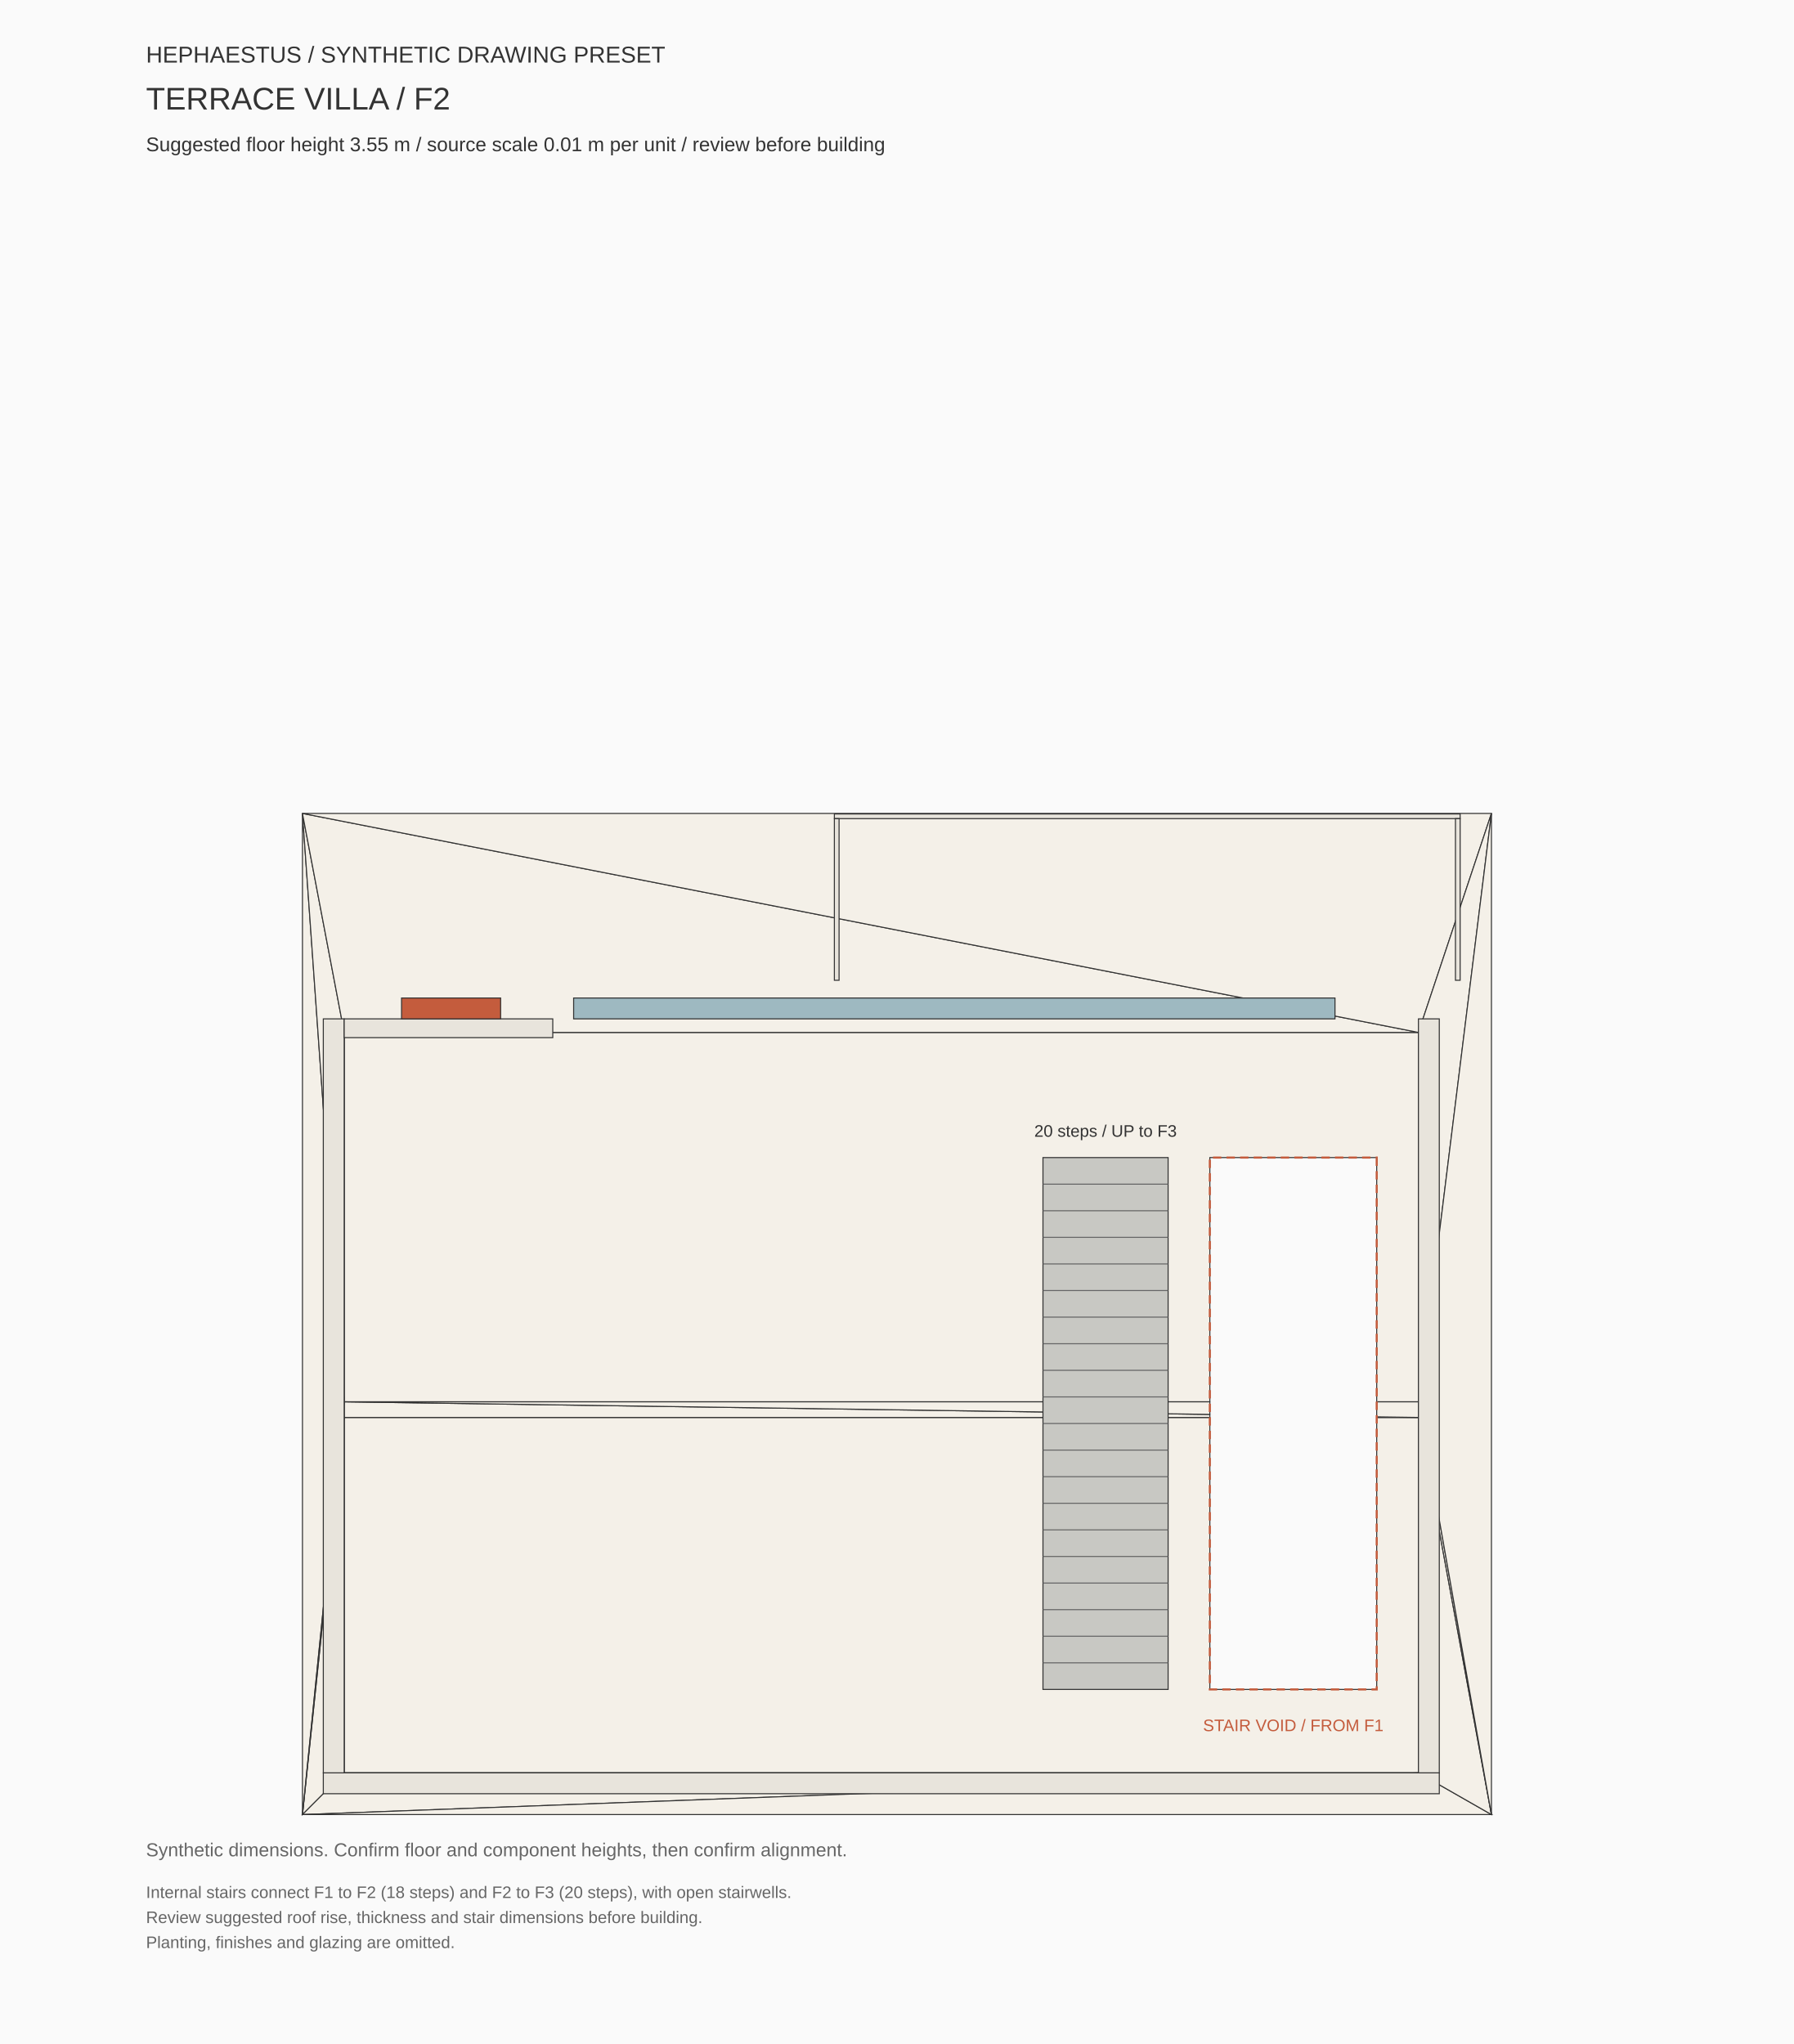
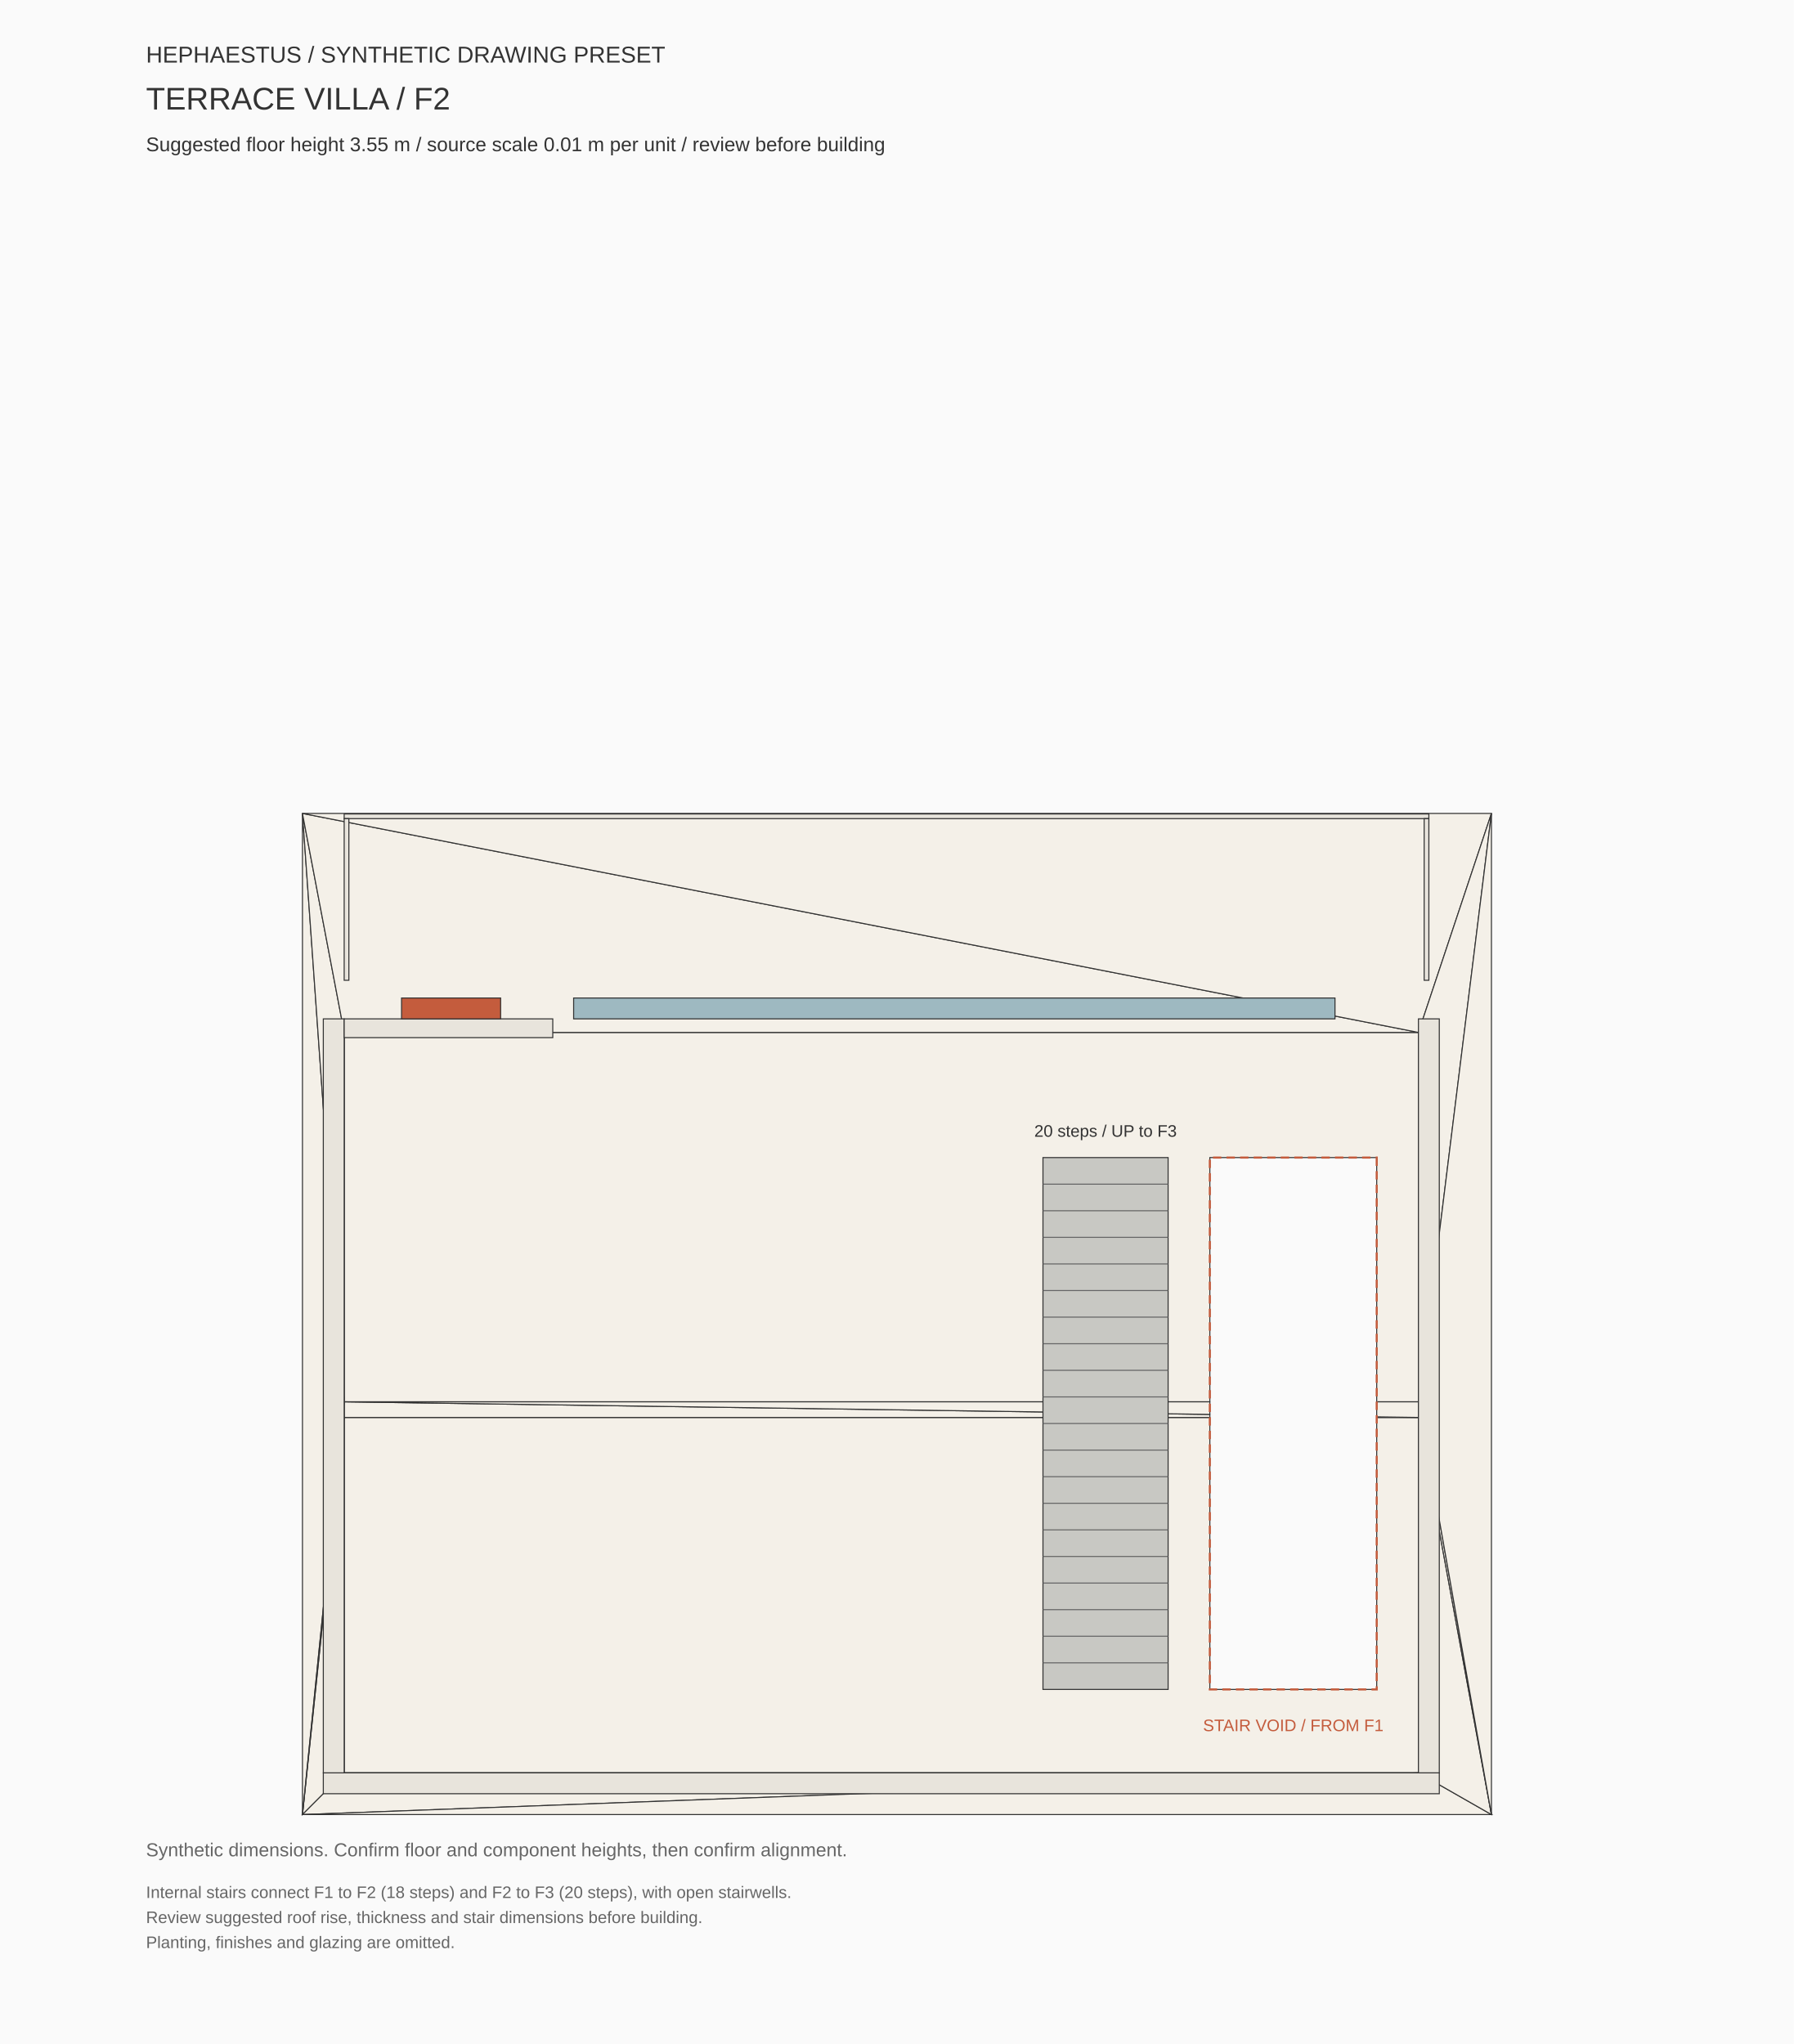
<svg xmlns="http://www.w3.org/2000/svg" width="1720" height="1960" viewBox="0 0 1720 1960">
  <rect width="1720" height="1960" fill="#fafafa" />
  <text x="140" y="60" fill="#333" font-family="Arial, sans-serif" font-size="22">HEPHAESTUS / SYNTHETIC DRAWING PRESET</text>
  <text x="140" y="105" fill="#333" font-family="Arial, sans-serif" font-size="30">TERRACE VILLA / F2</text>
  <text x="140" y="145" fill="#333" font-family="Arial, sans-serif" font-size="19">Suggested floor height 3.55 m / source scale 0.01 m per unit / review before building</text>
  <g id="Floor-2" class="Floorplan">
    <g id="F2-front-facade-1" class="Wall Front_facade">
      <polygon points="310.000,957.000 1380.000,957.000 1380.000,977.000 310.000,977.000" fill="#e8e4dc" stroke="#333" stroke-width="1" />
    </g>
    <g id="F2-interior-partition-2" class="Wall Interior_partition">
      <polygon points="330.000,1344.200 330.000,1359.200 980.000,1359.200 980.000,1344.200" fill="#e8e4dc" stroke="#333" stroke-width="1" />
      <polygon points="1360.000,1359.200 1360.000,1344.200 1320.000,1344.200 1320.000,1359.200" fill="#e8e4dc" stroke="#333" stroke-width="1" />
    </g>
    <g id="F2-interior-door-3" class="Door Interior_door">
      <polygon points="793.500,1359.200 883.500,1359.200 883.500,1344.200 793.500,1344.200" fill="#c45c3d" stroke="#333" stroke-width="1" />
    </g>
    <g id="F2-rear-room-4" class="Space Rear_room">
      <polygon points="330.000,1359.200 330.000,1700.000 1360.000,1700.000 1360.000,1359.200 1320.000,1359.200 1320.000,1620.000 1160.000,1620.000 1160.000,1359.200" fill="#f4f0e8" stroke="#333" stroke-width="1" />
    </g>
    <g id="F2-living-room-5" class="Space Living_room">
      <polygon points="1360.000,1344.200 1360.000,990.000 330.000,990.000 330.000,1344.200 1160.000,1344.200 1160.000,1110.000 1320.000,1110.000 1320.000,1344.200" fill="#f4f0e8" stroke="#333" stroke-width="1" />
    </g>
    <g id="F2-living-terrace-plate-6" class="Space Living_terrace_plate">
      <polygon points="1360.000,1359.200 1320.000,1358.617 1320.000,1359.200" fill="#f4f0e8" stroke="#333" stroke-width="1" />
      <polygon points="330.000,1344.200 330.000,1359.200 1160.000,1359.200 1160.000,1356.287" fill="#f4f0e8" stroke="#333" stroke-width="1" />
    </g>
    <g id="F2-living-terrace-plate-7" class="Space Living_terrace_plate">
      <polygon points="290.000,1740.000 330.000,1359.200 330.000,1700.000" fill="#f4f0e8" stroke="#333" stroke-width="1" />
    </g>
    <g id="F2-living-terrace-plate-8" class="Space Living_terrace_plate">
      <polygon points="330.000,1344.200 290.000,1740.000 290.000,780.000" fill="#f4f0e8" stroke="#333" stroke-width="1" />
    </g>
    <g id="F2-living-terrace-plate-9" class="Space Living_terrace_plate">
      <polygon points="1360.000,1359.200 1360.000,1344.200 1320.000,1344.200 1320.000,1358.617" fill="#f4f0e8" stroke="#333" stroke-width="1" />
      <polygon points="330.000,1344.200 1160.000,1356.287 1160.000,1344.200" fill="#f4f0e8" stroke="#333" stroke-width="1" />
    </g>
    <g id="F2-living-terrace-plate-10" class="Space Living_terrace_plate">
      <polygon points="290.000,1740.000 330.000,1344.200 330.000,1359.200" fill="#f4f0e8" stroke="#333" stroke-width="1" />
    </g>
    <g id="F2-living-terrace-plate-11" class="Space Living_terrace_plate">
      <polygon points="1360.000,1700.000 290.000,1740.000 330.000,1700.000" fill="#f4f0e8" stroke="#333" stroke-width="1" />
    </g>
    <g id="F2-living-terrace-plate-12" class="Space Living_terrace_plate">
      <polygon points="330.000,990.000 330.000,1344.200 290.000,780.000" fill="#f4f0e8" stroke="#333" stroke-width="1" />
    </g>
    <g id="F2-living-terrace-plate-13" class="Space Living_terrace_plate">
      <polygon points="290.000,1740.000 1360.000,1700.000 1430.000,1740.000" fill="#f4f0e8" stroke="#333" stroke-width="1" />
    </g>
    <g id="F2-living-terrace-plate-14" class="Space Living_terrace_plate">
      <polygon points="1360.000,990.000 330.000,990.000 290.000,780.000" fill="#f4f0e8" stroke="#333" stroke-width="1" />
    </g>
    <g id="F2-living-terrace-plate-15" class="Space Living_terrace_plate">
      <polygon points="1360.000,1359.200 1430.000,1740.000 1360.000,1700.000" fill="#f4f0e8" stroke="#333" stroke-width="1" />
    </g>
    <g id="F2-living-terrace-plate-16" class="Space Living_terrace_plate">
      <polygon points="1360.000,990.000 290.000,780.000 1430.000,780.000" fill="#f4f0e8" stroke="#333" stroke-width="1" />
    </g>
    <g id="F2-living-terrace-plate-17" class="Space Living_terrace_plate">
      <polygon points="1360.000,1344.200 1430.000,1740.000 1360.000,1359.200" fill="#f4f0e8" stroke="#333" stroke-width="1" />
    </g>
    <g id="F2-living-terrace-plate-18" class="Space Living_terrace_plate">
      <polygon points="1360.000,1344.200 1360.000,990.000 1430.000,780.000" fill="#f4f0e8" stroke="#333" stroke-width="1" />
    </g>
    <g id="F2-living-terrace-plate-19" class="Space Living_terrace_plate">
      <polygon points="1430.000,1740.000 1360.000,1344.200 1430.000,780.000" fill="#f4f0e8" stroke="#333" stroke-width="1" />
    </g>
    <g id="F2-rear-wall-20" class="Wall Rear_wall">
      <polygon points="310.000,1700.000 1380.000,1700.000 1380.000,1720.000 310.000,1720.000" fill="#e8e4dc" stroke="#333" stroke-width="1" />
    </g>
    <g id="F2-side-wall-21" class="Wall Side_wall">
      <polygon points="330.000,1700.000 310.000,1700.000 310.000,977.000 330.000,977.000 330.000,1344.200 330.000,1359.200" fill="#e8e4dc" stroke="#333" stroke-width="1" />
    </g>
    <g id="F2-side-wall-22" class="Wall Side_wall">
      <polygon points="1380.000,1700.000 1360.000,1700.000 1360.000,1359.200 1360.000,1344.200 1360.000,977.000 1380.000,977.000" fill="#e8e4dc" stroke="#333" stroke-width="1" />
    </g>
    <g id="F2-facade-opening-23" class="Window Facade_opening">
      <polygon points="550.000,977.000 1280.000,977.000 1280.000,957.000 550.000,957.000" fill="#9eb9c1" stroke="#333" stroke-width="1" />
    </g>
    <g id="F2-entrance-portal-24" class="Wall Entrance_portal">
      <polygon points="530.000,995.000 330.000,995.000 330.000,977.000 530.000,977.000" fill="#e8e4dc" stroke="#333" stroke-width="1" />
    </g>
    <g id="F2-recessed-entry-door-25" class="Door Recessed_entry_door">
      <polygon points="385.000,977.000 480.000,977.000 480.000,957.000 385.000,957.000" fill="#c45c3d" stroke="#333" stroke-width="1" />
    </g>
    <g id="F2-balcony-parapet-26" class="Wall Balcony_parapet">
-       <polygon points="800.000,780.500 1400.000,780.500 1400.000,785.000 800.000,785.000" fill="#e8e4dc" stroke="#333" stroke-width="1" />
+       <polygon points="1370.000,780.500 1370.000,785.000 330.000,785.000 330.000,780.500" fill="#e8e4dc" stroke="#333" stroke-width="1" />
    </g>
    <g id="F2-balcony-parapet-27" class="Wall Balcony_parapet">
-       <polygon points="804.500,940.000 800.000,940.000 800.000,785.000 804.500,785.000" fill="#e8e4dc" stroke="#333" stroke-width="1" />
+       <polygon points="334.500,785.000 334.500,940.000 330.000,940.000 330.000,785.000" fill="#e8e4dc" stroke="#333" stroke-width="1" />
    </g>
    <g id="F2-balcony-parapet-28" class="Wall Balcony_parapet">
-       <polygon points="1400.000,940.000 1395.500,940.000 1395.500,785.000 1400.000,785.000" fill="#e8e4dc" stroke="#333" stroke-width="1" />
+       <polygon points="1370.000,785.000 1370.000,940.000 1365.500,940.000 1365.500,785.000" fill="#e8e4dc" stroke="#333" stroke-width="1" />
    </g>
    <g id="F2-interior-stair-29" class="Stair Interior_stair" data-direction="0,-1" data-steps="20">
      <polygon fill="#c8c8c3" stroke="#333" stroke-width="1" points="1120.000,1110.000 1120.000,1620.000 1000.000,1620.000 1000.000,1110.000" />
      <line x1="1000" x2="1120" y1="1135.500" y2="1135.500" stroke="#666" stroke-width="1" />
      <line x1="1000" x2="1120" y1="1161.000" y2="1161.000" stroke="#666" stroke-width="1" />
      <line x1="1000" x2="1120" y1="1186.500" y2="1186.500" stroke="#666" stroke-width="1" />
      <line x1="1000" x2="1120" y1="1212.000" y2="1212.000" stroke="#666" stroke-width="1" />
      <line x1="1000" x2="1120" y1="1237.500" y2="1237.500" stroke="#666" stroke-width="1" />
      <line x1="1000" x2="1120" y1="1263.000" y2="1263.000" stroke="#666" stroke-width="1" />
      <line x1="1000" x2="1120" y1="1288.500" y2="1288.500" stroke="#666" stroke-width="1" />
      <line x1="1000" x2="1120" y1="1314.000" y2="1314.000" stroke="#666" stroke-width="1" />
      <line x1="1000" x2="1120" y1="1339.500" y2="1339.500" stroke="#666" stroke-width="1" />
      <line x1="1000" x2="1120" y1="1365.000" y2="1365.000" stroke="#666" stroke-width="1" />
      <line x1="1000" x2="1120" y1="1390.500" y2="1390.500" stroke="#666" stroke-width="1" />
      <line x1="1000" x2="1120" y1="1416.000" y2="1416.000" stroke="#666" stroke-width="1" />
      <line x1="1000" x2="1120" y1="1441.500" y2="1441.500" stroke="#666" stroke-width="1" />
      <line x1="1000" x2="1120" y1="1467.000" y2="1467.000" stroke="#666" stroke-width="1" />
      <line x1="1000" x2="1120" y1="1492.500" y2="1492.500" stroke="#666" stroke-width="1" />
      <line x1="1000" x2="1120" y1="1518.000" y2="1518.000" stroke="#666" stroke-width="1" />
      <line x1="1000" x2="1120" y1="1543.500" y2="1543.500" stroke="#666" stroke-width="1" />
      <line x1="1000" x2="1120" y1="1569.000" y2="1569.000" stroke="#666" stroke-width="1" />
      <line x1="1000" x2="1120" y1="1594.500" y2="1594.500" stroke="#666" stroke-width="1" />
      <text x="1060.0" y="1090" font-family="Arial, sans-serif" font-size="16" fill="#333" text-anchor="middle">20 steps / UP to F3</text>
    </g>
    <g id="F2-stair-void">
      <polygon fill="none" stroke="#c45c3d" stroke-width="2" stroke-dasharray="8 5" points="1320.000,1110.000 1320.000,1620.000 1160.000,1620.000 1160.000,1110.000" />
      <text x="1240.0" y="1660" font-family="Arial, sans-serif" font-size="16" fill="#c45c3d" text-anchor="middle">STAIR VOID / FROM F1</text>
    </g>
  </g>
  <text x="140" y="1780" fill="#666" font-family="Arial, sans-serif" font-size="18">Synthetic dimensions. Confirm floor and component heights, then confirm alignment.</text>
  <text x="140" y="1820" fill="#666" font-family="Arial, sans-serif" font-size="16">Internal stairs connect F1 to F2 (18 steps) and F2 to F3 (20 steps), with open stairwells.</text>
  <text x="140" y="1844" fill="#666" font-family="Arial, sans-serif" font-size="16">Review suggested roof rise, thickness and stair dimensions before building.</text>
  <text x="140" y="1868" fill="#666" font-family="Arial, sans-serif" font-size="16">Planting, finishes and glazing are omitted.</text>
</svg>
